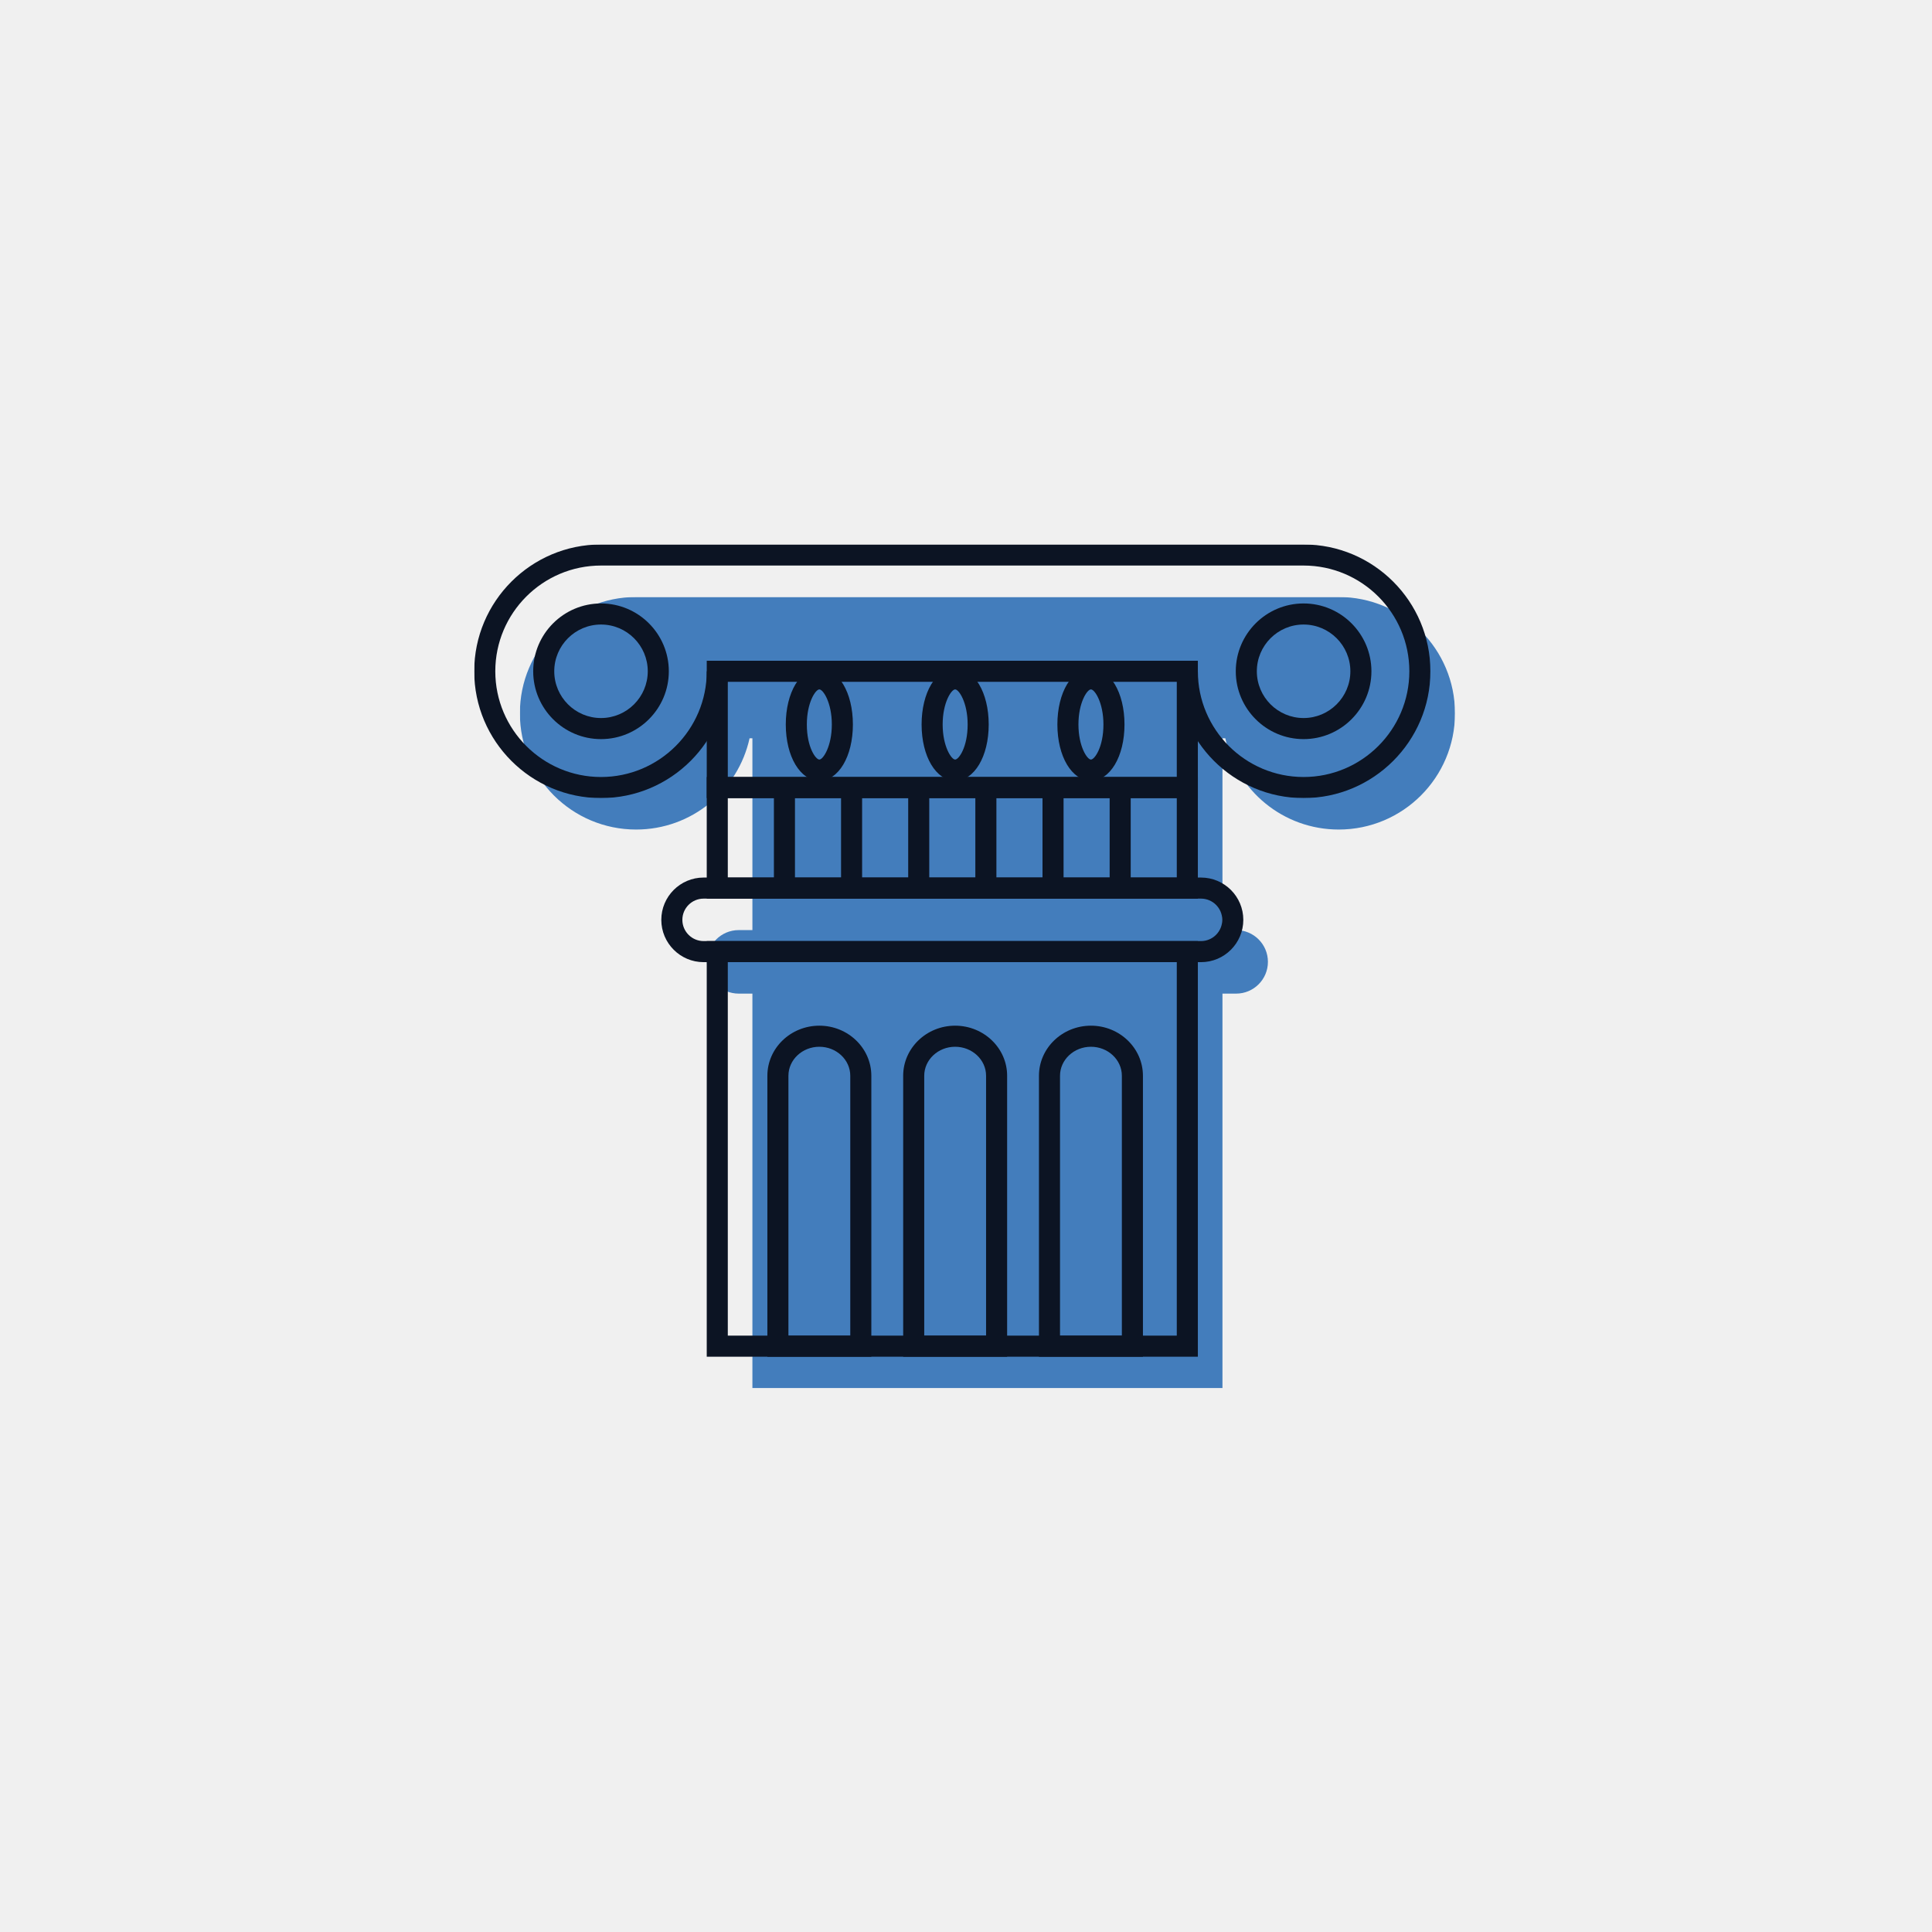
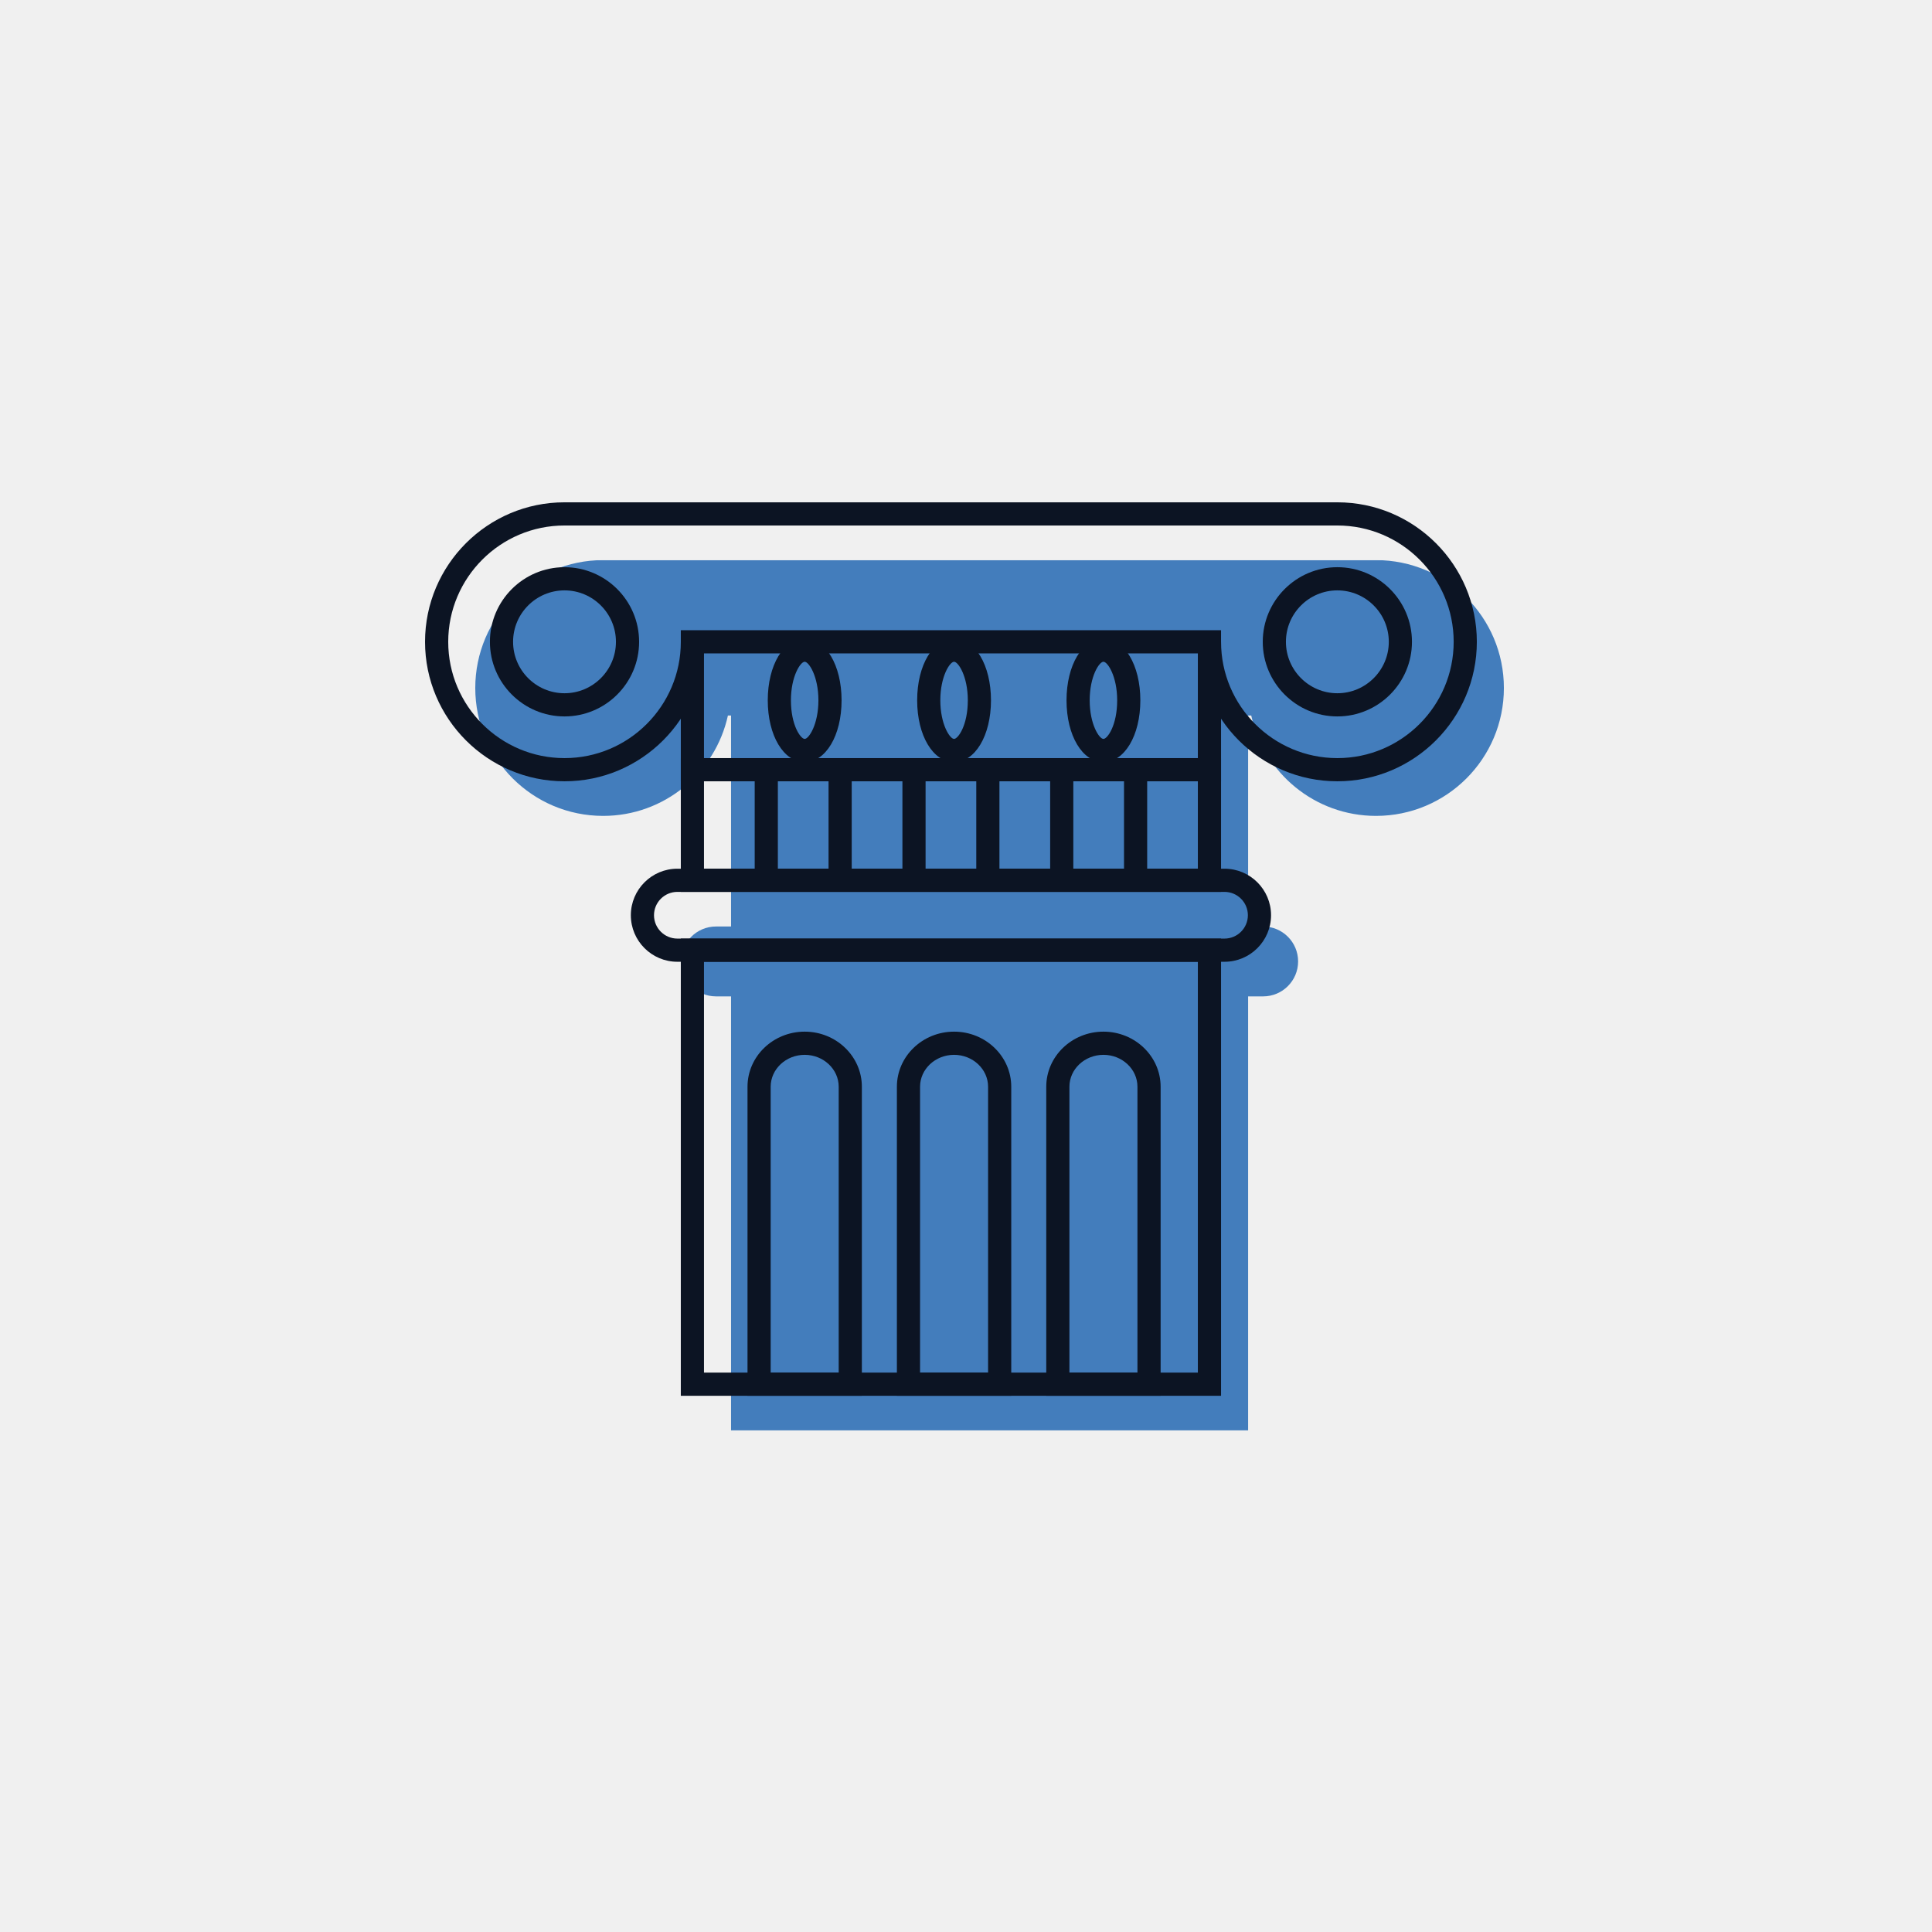
- <svg xmlns="http://www.w3.org/2000/svg" xmlns:xlink="http://www.w3.org/1999/xlink" width="110px" height="110px" viewBox="0 0 110 110" version="1.1">
+ <svg xmlns="http://www.w3.org/2000/svg" xmlns:xlink="http://www.w3.org/1999/xlink" width="100px" height="100px" viewBox="0 0 100 100" version="1.1">
  <defs>
    <polygon id="path-1" points="0.6 46 53.841 46 53.841 0.954 0.6 0.954" />
    <polygon id="path-3" points="54.441 0.963 0 0.963 0 15.402 54.441 15.402 54.441 0.963" />
    <polygon id="path-5" points="0 49.038 55.841 49.038 55.841 1 0 1" />
  </defs>
  <g id="Welcome" stroke="none" stroke-width="1" fill="none" fill-rule="evenodd">
-     <g id="Artboard-Copy-28">
-       <g id="Page-1" transform="translate(27, 30)">
+     <g id="Artboard-Copy-45">
+       <g id="Page-1-Copy" transform="translate(22, 25)">
        <g id="Group-3" transform="translate(2, 3.0375)">
          <mask id="mask-2" fill="white">
            <use xlink:href="#path-1" />
          </mask>
          <g id="Clip-2" />
          <path d="M47.222,0.954 L7.219,0.954 C3.564,0.954 0.6,3.918 0.6,7.574 C0.6,11.23 3.564,14.193 7.219,14.193 C10.385,14.193 13.024,11.968 13.677,8.998 L13.839,8.998 L13.839,14.193 L13.839,19.918 L13.06,19.918 C12.061,19.918 11.251,20.727 11.251,21.726 C11.251,22.725 12.061,23.535 13.06,23.535 L13.839,23.535 L13.839,46 L17.29,46 L22.01,46 L25.023,46 L29.743,46 L32.754,46 L37.474,46 L40.602,46 L40.602,23.535 L41.38,23.535 C42.379,23.535 43.19,22.725 43.19,21.726 C43.19,20.727 42.379,19.918 41.38,19.918 L40.602,19.918 L40.602,14.193 L40.602,8.998 L40.764,8.998 C41.417,11.968 44.056,14.193 47.222,14.193 C50.877,14.193 53.841,11.23 53.841,7.574 C53.841,3.918 50.877,0.954 47.222,0.954" id="Fill-1" fill="#437DBC" mask="url(#mask-2)" />
        </g>
        <path d="M7.219,5.558 C5.751,5.558 4.557,6.752 4.557,8.22 C4.557,9.688 5.751,10.882 7.219,10.882 C8.687,10.882 9.881,9.688 9.881,8.22 C9.881,6.752 8.687,5.558 7.219,5.558 M7.219,12.082 C5.09,12.082 3.358,10.35 3.358,8.22 C3.358,6.091 5.09,4.358 7.219,4.358 C9.348,4.358 11.08,6.091 11.08,8.22 C11.08,10.35 9.348,12.082 7.219,12.082" id="Fill-4" fill="#0C1423" />
        <path d="M47.221,5.558 C45.753,5.558 44.559,6.752 44.559,8.22 C44.559,9.688 45.753,10.882 47.221,10.882 C48.689,10.882 49.884,9.688 49.884,8.22 C49.884,6.752 48.689,5.558 47.221,5.558 M47.221,12.082 C45.092,12.082 43.36,10.35 43.36,8.22 C43.36,6.091 45.092,4.358 47.221,4.358 C49.351,4.358 51.083,6.091 51.083,8.22 C51.083,10.35 49.351,12.082 47.221,12.082" id="Fill-6" fill="#0C1423" />
        <g id="Group-10" transform="translate(0, 0.0375)">
          <mask id="mask-4" fill="white">
            <use xlink:href="#path-3" />
          </mask>
          <g id="Clip-9" />
          <path d="M47.221,15.402 C43.241,15.402 40.002,12.163 40.002,8.182 L41.201,8.182 C41.201,11.502 43.902,14.202 47.221,14.202 C50.54,14.202 53.242,11.502 53.242,8.182 C53.242,4.863 50.54,2.162 47.221,2.162 L7.219,2.162 C3.9,2.162 1.2,4.863 1.2,8.182 C1.2,11.502 3.9,14.202 7.219,14.202 C10.538,14.202 13.24,11.502 13.24,8.182 L14.439,8.182 C14.439,12.163 11.2,15.402 7.219,15.402 C3.239,15.402 -0,12.163 -0,8.182 C-0,4.201 3.239,0.962 7.219,0.962 L47.221,0.962 C51.202,0.962 54.441,4.201 54.441,8.182 C54.441,12.163 51.202,15.402 47.221,15.402" id="Fill-8" fill="#0C1423" mask="url(#mask-4)" />
        </g>
        <mask id="mask-6" fill="white">
          <use xlink:href="#path-5" />
        </mask>
        <g id="Clip-12" />
        <path d="M14.438,14.239 L40.001,14.239 L40.001,8.82 L14.438,8.82 L14.438,14.239 Z M13.239,15.44 L41.201,15.44 L41.201,7.62 L13.239,7.62 L13.239,15.44 Z" id="Fill-11" fill="#0C1423" mask="url(#mask-6)" />
        <path d="M14.438,19.963 L40.001,19.963 L40.001,15.44 L14.438,15.44 L14.438,19.963 Z M13.239,21.165 L41.201,21.165 L41.201,14.241 L13.239,14.241 L13.239,21.165 Z" id="Fill-13" fill="#0C1423" mask="url(#mask-6)" />
        <path d="M13.06,21.164 C12.394,21.164 11.851,21.706 11.851,22.372 C11.851,23.039 12.394,23.581 13.06,23.581 L41.381,23.581 C42.047,23.581 42.59,23.039 42.59,22.372 C42.59,21.706 42.047,21.164 41.381,21.164 L13.06,21.164 Z M41.381,24.781 L13.06,24.781 C11.732,24.781 10.652,23.701 10.652,22.372 C10.652,21.044 11.732,19.964 13.06,19.964 L41.381,19.964 C42.709,19.964 43.789,21.044 43.789,22.372 C43.789,23.701 42.709,24.781 41.381,24.781 L41.381,24.781 Z" id="Fill-14" fill="#0C1423" mask="url(#mask-6)" />
        <path d="M14.438,46.045 L40.001,46.045 L40.001,24.78 L14.438,24.78 L14.438,46.045 Z M13.239,47.246 L41.201,47.246 L41.201,23.581 L13.239,23.581 L13.239,47.246 Z" id="Fill-15" fill="#0C1423" mask="url(#mask-6)" />
        <path d="M25.622,46.046 L29.143,46.046 L29.143,31.249 C29.143,30.339 28.352,29.598 27.382,29.598 C26.412,29.598 25.622,30.339 25.622,31.249 L25.622,46.046 Z M30.342,47.246 L24.423,47.246 L24.423,31.249 C24.423,29.677 25.75,28.398 27.382,28.398 C29.015,28.398 30.342,29.677 30.342,31.249 L30.342,47.246 Z" id="Fill-16" fill="#0C1423" mask="url(#mask-6)" />
        <path d="M17.89,46.046 L21.411,46.046 L21.411,31.249 C21.411,30.339 20.62,29.598 19.651,29.598 C18.68,29.598 17.89,30.339 17.89,31.249 L17.89,46.046 Z M22.61,47.246 L16.691,47.246 L16.691,31.249 C16.691,29.677 18.018,28.398 19.651,28.398 C21.283,28.398 22.61,29.677 22.61,31.249 L22.61,47.246 Z" id="Fill-17" fill="#0C1423" mask="url(#mask-6)" />
        <path d="M33.353,46.046 L36.874,46.046 L36.874,31.249 C36.874,30.339 36.084,29.598 35.114,29.598 C34.144,29.598 33.353,30.339 33.353,31.249 L33.353,46.046 Z M38.074,47.246 L32.154,47.246 L32.154,31.249 C32.154,29.677 33.481,28.398 35.114,28.398 C36.746,28.398 38.074,29.677 38.074,31.249 L38.074,47.246 Z" id="Fill-18" fill="#0C1423" mask="url(#mask-6)" />
        <polygon id="Fill-19" fill="#0C1423" mask="url(#mask-6)" points="17.063 20.564 18.262 20.564 18.262 14.838 17.063 14.838" />
        <polygon id="Fill-20" fill="#0C1423" mask="url(#mask-6)" points="36.179 20.564 37.378 20.564 37.378 14.838 36.179 14.838" />
        <polygon id="Fill-21" fill="#0C1423" mask="url(#mask-6)" points="32.356 20.564 33.555 20.564 33.555 14.838 32.356 14.838" />
        <polygon id="Fill-22" fill="#0C1423" mask="url(#mask-6)" points="20.886 20.564 22.085 20.564 22.085 14.838 20.886 14.838" />
        <polygon id="Fill-23" fill="#0C1423" mask="url(#mask-6)" points="24.709 20.564 25.908 20.564 25.908 14.838 24.709 14.838" />
        <polygon id="Fill-24" fill="#0C1423" mask="url(#mask-6)" points="28.532 20.564 29.731 20.564 29.731 14.838 28.532 14.838" />
        <path d="M19.65,9.252 C19.432,9.252 18.938,10.005 18.938,11.249 C18.938,12.546 19.444,13.246 19.65,13.246 C19.867,13.246 20.361,12.492 20.361,11.249 C20.361,10.005 19.867,9.252 19.65,9.252 M19.65,14.447 C18.56,14.447 17.739,13.072 17.739,11.249 C17.739,9.427 18.56,8.052 19.65,8.052 C20.739,8.052 21.56,9.427 21.56,11.249 C21.56,13.072 20.739,14.447 19.65,14.447" id="Fill-25" fill="#0C1423" mask="url(#mask-6)" />
        <path d="M27.382,9.252 C27.165,9.252 26.671,10.005 26.671,11.249 C26.671,12.492 27.165,13.246 27.382,13.246 C27.588,13.246 28.094,12.546 28.094,11.249 C28.094,10.005 27.6,9.252 27.382,9.252 M27.382,14.447 C26.293,14.447 25.472,13.072 25.472,11.249 C25.472,9.427 26.293,8.052 27.382,8.052 C28.472,8.052 29.293,9.427 29.293,11.249 C29.293,13.072 28.472,14.447 27.382,14.447" id="Fill-26" fill="#0C1423" mask="url(#mask-6)" />
        <path d="M35.113,9.252 C34.896,9.252 34.402,10.005 34.402,11.249 C34.402,12.492 34.896,13.246 35.113,13.246 C35.319,13.246 35.825,12.546 35.825,11.249 C35.825,10.005 35.331,9.252 35.113,9.252 M35.113,14.447 C34.024,14.447 33.203,13.072 33.203,11.249 C33.203,9.427 34.024,8.052 35.113,8.052 C36.203,8.052 37.024,9.427 37.024,11.249 C37.024,13.072 36.203,14.447 35.113,14.447" id="Fill-27" fill="#0C1423" mask="url(#mask-6)" />
      </g>
    </g>
  </g>
</svg>
